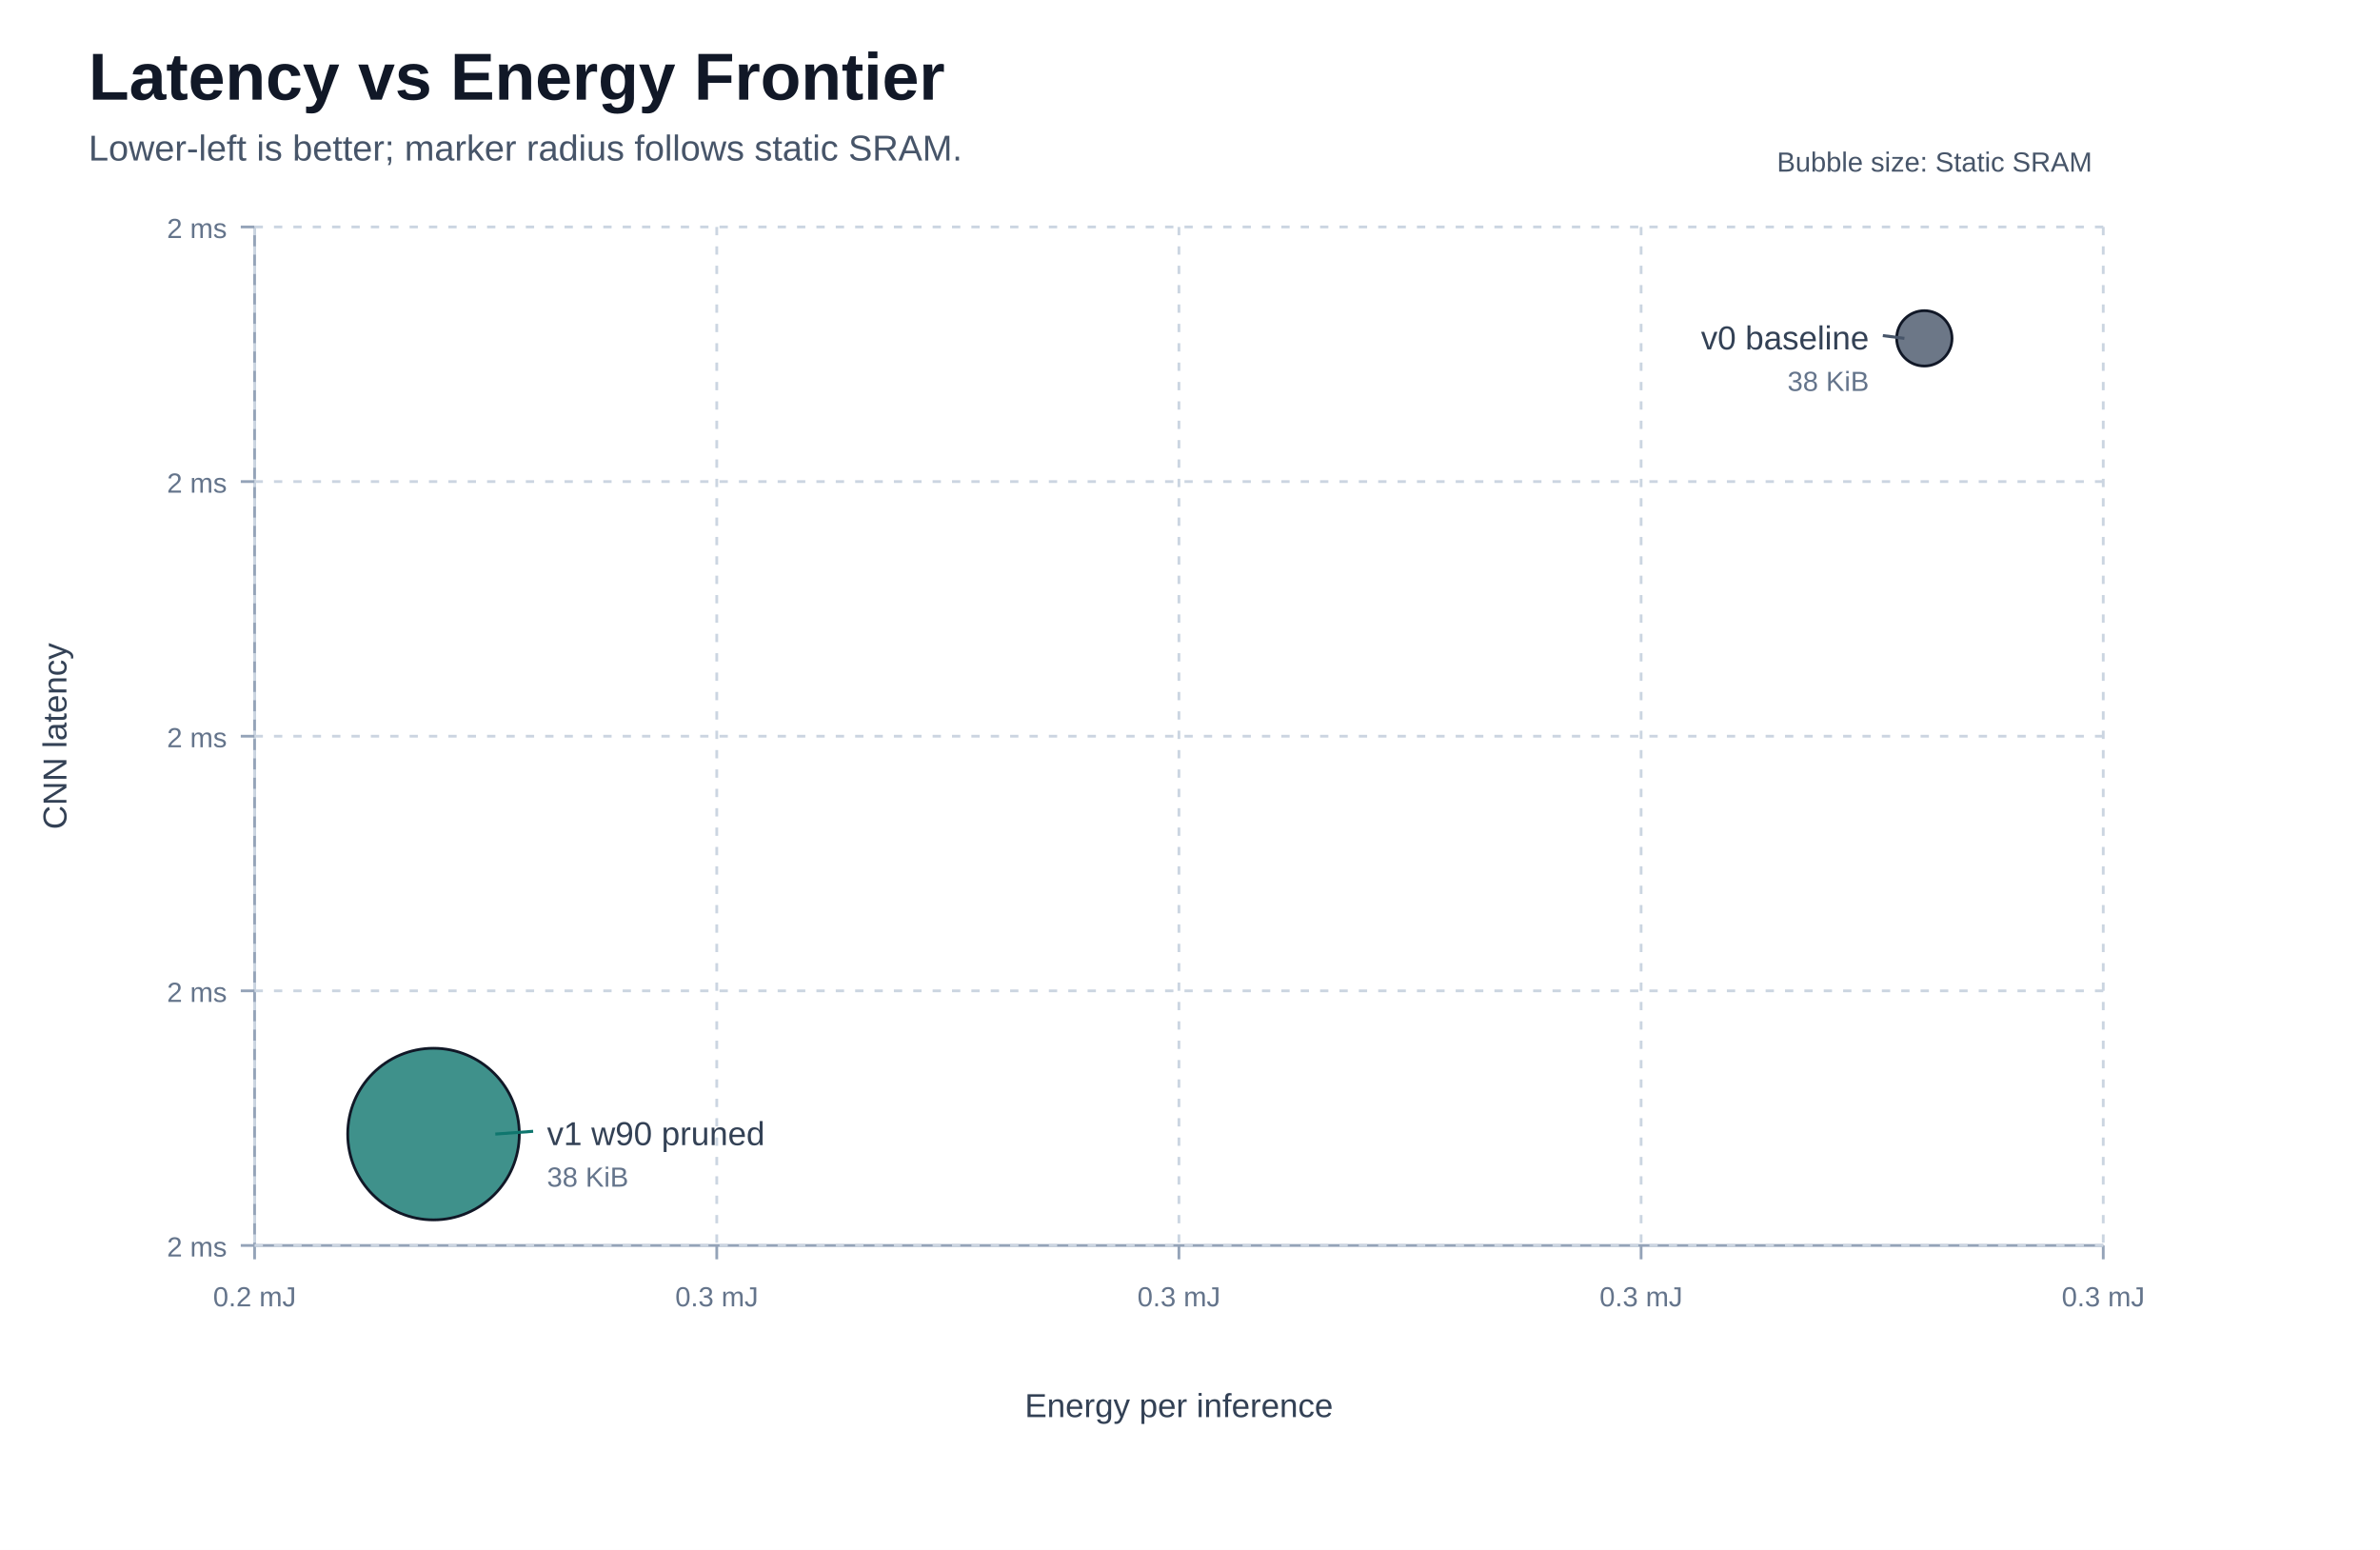
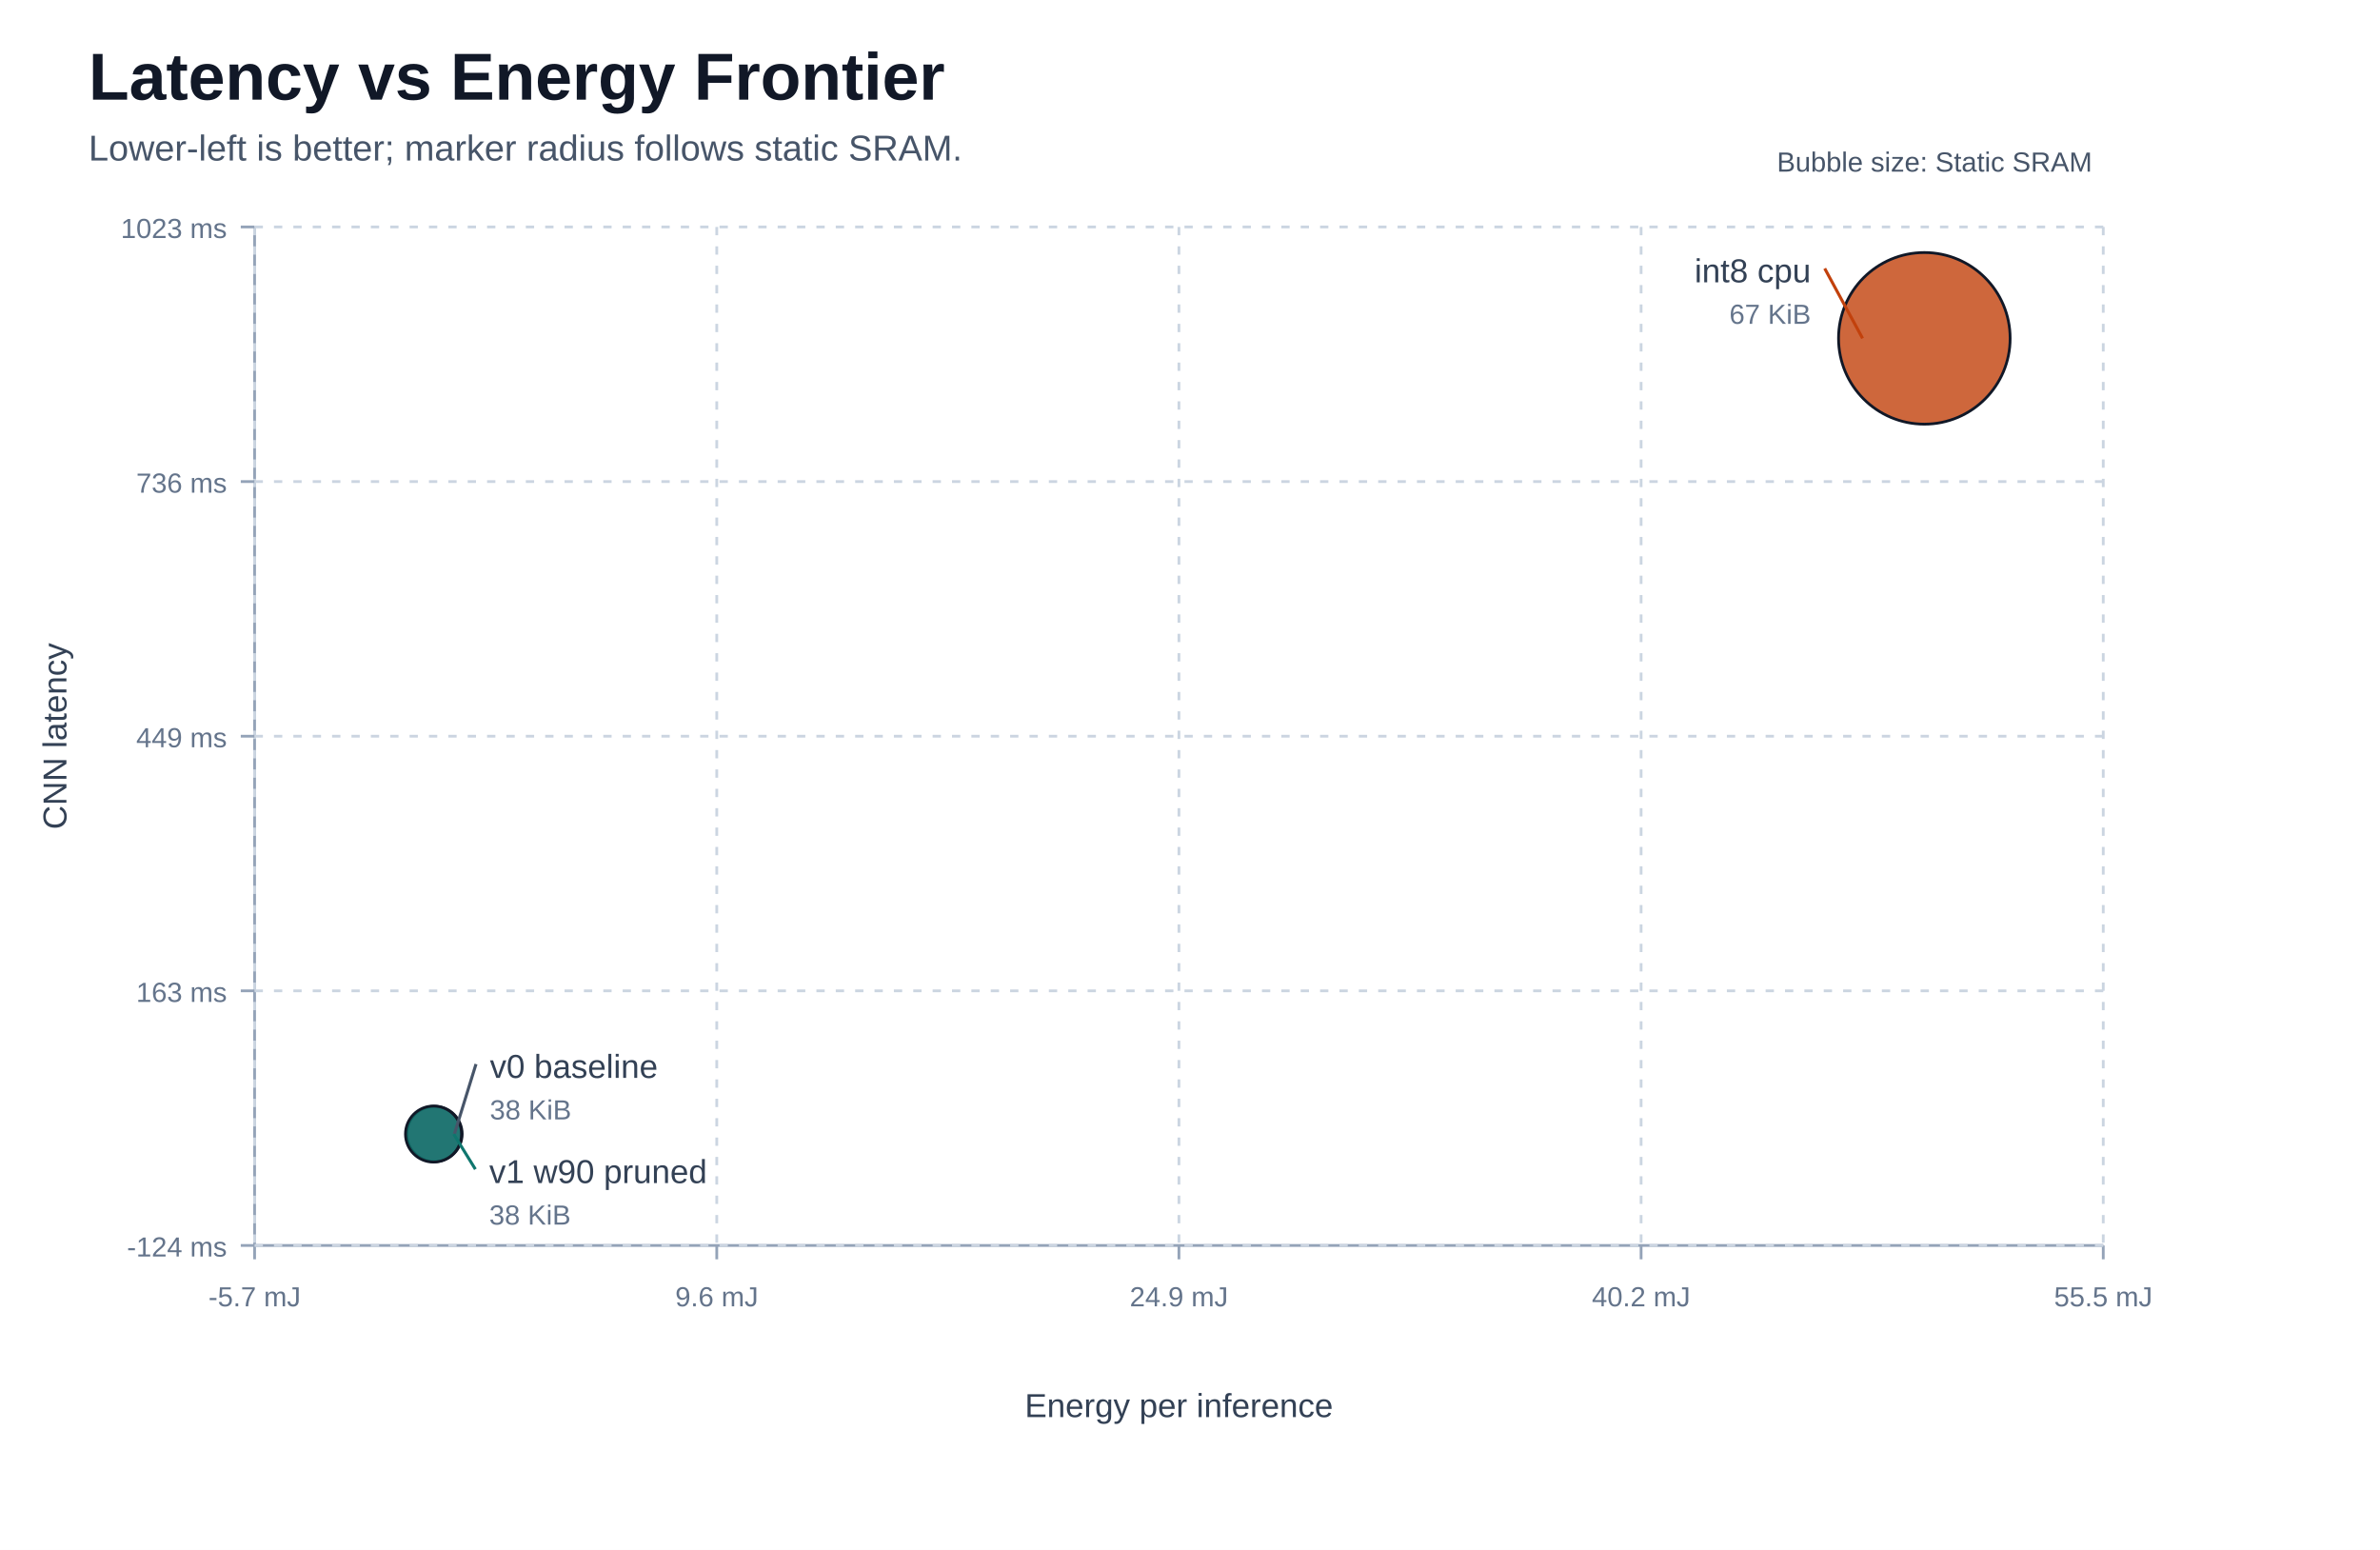
<svg xmlns="http://www.w3.org/2000/svg" width="860" height="560" viewBox="0 0 860 560">
  <style>
text{font-family:Arial,Helvetica,sans-serif;fill:#111827}
.title{font-size:24px;font-weight:700}
.subtitle{font-size:13px;fill:#475569}
.axis{stroke:#94a3b8;stroke-width:1}
.grid{stroke:#cbd5e1;stroke-width:1;stroke-dasharray:3 4}
.label{font-size:12px;fill:#334155}
.small{font-size:10px;fill:#475569}
.tick{font-size:10px;fill:#64748b}
</style>
  <rect x="0" y="0" width="100%" height="100%" fill="#ffffff" />
  <text x="32.00" y="36.00" class="title" text-anchor="start">Latency vs Energy Frontier</text>
  <text x="32.00" y="58.00" class="subtitle" text-anchor="start">Lower-left is better; marker radius follows static SRAM.</text>
  <line x1="92.00" y1="82.00" x2="92.00" y2="450.00" class="axis" />
  <line x1="92.00" y1="450.00" x2="760.00" y2="450.00" class="axis" />
  <line x1="92.00" y1="450.00" x2="92.00" y2="455.00" class="axis" />
-   <text x="92.00" y="472.00" class="tick" text-anchor="middle">0.2 mJ</text>
+   <text x="92.00" y="472.00" class="tick" text-anchor="middle">-5.7 mJ</text>
  <line x1="92.00" y1="82.00" x2="92.00" y2="450.00" class="grid" />
  <line x1="259.00" y1="450.00" x2="259.00" y2="455.00" class="axis" />
-   <text x="259.00" y="472.00" class="tick" text-anchor="middle">0.3 mJ</text>
+   <text x="259.00" y="472.00" class="tick" text-anchor="middle">9.6 mJ</text>
  <line x1="259.00" y1="82.00" x2="259.00" y2="450.00" class="grid" />
  <line x1="426.00" y1="450.00" x2="426.00" y2="455.00" class="axis" />
-   <text x="426.00" y="472.00" class="tick" text-anchor="middle">0.3 mJ</text>
+   <text x="426.00" y="472.00" class="tick" text-anchor="middle">24.9 mJ</text>
  <line x1="426.00" y1="82.00" x2="426.00" y2="450.00" class="grid" />
  <line x1="593.00" y1="450.00" x2="593.00" y2="455.00" class="axis" />
-   <text x="593.00" y="472.00" class="tick" text-anchor="middle">0.3 mJ</text>
+   <text x="593.00" y="472.00" class="tick" text-anchor="middle">40.2 mJ</text>
  <line x1="593.00" y1="82.00" x2="593.00" y2="450.00" class="grid" />
  <line x1="760.00" y1="450.00" x2="760.00" y2="455.00" class="axis" />
-   <text x="760.00" y="472.00" class="tick" text-anchor="middle">0.3 mJ</text>
+   <text x="760.00" y="472.00" class="tick" text-anchor="middle">55.5 mJ</text>
  <line x1="760.00" y1="82.00" x2="760.00" y2="450.00" class="grid" />
  <line x1="87.00" y1="450.00" x2="92.00" y2="450.00" class="axis" />
-   <text x="82.00" y="454.00" class="tick" text-anchor="end">2 ms</text>
+   <text x="82.00" y="454.00" class="tick" text-anchor="end">-124 ms</text>
  <line x1="92.00" y1="450.00" x2="760.00" y2="450.00" class="grid" />
  <line x1="87.00" y1="358.00" x2="92.00" y2="358.00" class="axis" />
-   <text x="82.00" y="362.00" class="tick" text-anchor="end">2 ms</text>
+   <text x="82.00" y="362.00" class="tick" text-anchor="end">163 ms</text>
  <line x1="92.00" y1="358.00" x2="760.00" y2="358.00" class="grid" />
  <line x1="87.00" y1="266.00" x2="92.00" y2="266.00" class="axis" />
-   <text x="82.00" y="270.00" class="tick" text-anchor="end">2 ms</text>
+   <text x="82.00" y="270.00" class="tick" text-anchor="end">449 ms</text>
  <line x1="92.00" y1="266.00" x2="760.00" y2="266.00" class="grid" />
  <line x1="87.00" y1="174.00" x2="92.00" y2="174.00" class="axis" />
-   <text x="82.00" y="178.00" class="tick" text-anchor="end">2 ms</text>
+   <text x="82.00" y="178.00" class="tick" text-anchor="end">736 ms</text>
  <line x1="92.00" y1="174.00" x2="760.00" y2="174.00" class="grid" />
  <line x1="87.00" y1="82.00" x2="92.00" y2="82.00" class="axis" />
-   <text x="82.00" y="86.00" class="tick" text-anchor="end">2 ms</text>
+   <text x="82.00" y="86.00" class="tick" text-anchor="end">1023 ms</text>
  <line x1="92.00" y1="82.00" x2="760.00" y2="82.00" class="grid" />
  <text x="426.00" y="512.00" class="label" text-anchor="middle">Energy per inference</text>
  <text x="24.00" y="266.00" class="label" text-anchor="middle" transform="rotate(-90 24.00 266.00)">CNN latency</text>
  <text x="756.00" y="62.00" class="small" text-anchor="end">Bubble size: Static SRAM</text>
-   <circle cx="695.35" cy="122.25" r="10.00" fill="#475569" fill-opacity="0.80" stroke="#111827" stroke-width="1" />
-   <circle cx="156.65" cy="409.75" r="31.00" fill="#0f766e" fill-opacity="0.80" stroke="#111827" stroke-width="1" />
-   <line x1="688.15" y1="122.25" x2="680.35" y2="121.25" stroke="#475569" stroke-width="1.1" />
-   <text x="675.35" y="126.25" class="label" text-anchor="end">v0 baseline</text>
-   <text x="675.35" y="141.25" class="tick" text-anchor="end">38 KiB</text>
-   <line x1="178.97" y1="409.75" x2="192.65" y2="408.75" stroke="#0f766e" stroke-width="1.1" />
-   <text x="197.65" y="413.75" class="label" text-anchor="start">v1 w90 pruned</text>
-   <text x="197.65" y="428.75" class="tick" text-anchor="start">38 KiB</text>
+   <circle cx="157.00" cy="409.71" r="10.00" fill="#475569" fill-opacity="0.80" stroke="#111827" stroke-width="1" />
+   <circle cx="156.65" cy="409.75" r="10.13" fill="#0f766e" fill-opacity="0.80" stroke="#111827" stroke-width="1" />
+   <circle cx="695.35" cy="122.25" r="31.00" fill="#c2410c" fill-opacity="0.80" stroke="#111827" stroke-width="1" />
+   <line x1="164.20" y1="409.71" x2="172.00" y2="384.46" stroke="#475569" stroke-width="1.1" />
+   <text x="177.00" y="389.46" class="label" text-anchor="start">v0 baseline</text>
+   <text x="177.00" y="404.46" class="tick" text-anchor="start">38 KiB</text>
+   <line x1="163.94" y1="409.75" x2="171.78" y2="422.46" stroke="#0f766e" stroke-width="1.1" />
+   <text x="176.78" y="427.46" class="label" text-anchor="start">v1 w90 pruned</text>
+   <text x="176.78" y="442.46" class="tick" text-anchor="start">38 KiB</text>
+   <line x1="673.03" y1="122.25" x2="659.35" y2="97.00" stroke="#c2410c" stroke-width="1.1" />
+   <text x="654.35" y="102.00" class="label" text-anchor="end">int8 cpu</text>
+   <text x="654.35" y="117.00" class="tick" text-anchor="end">67 KiB</text>
</svg>
